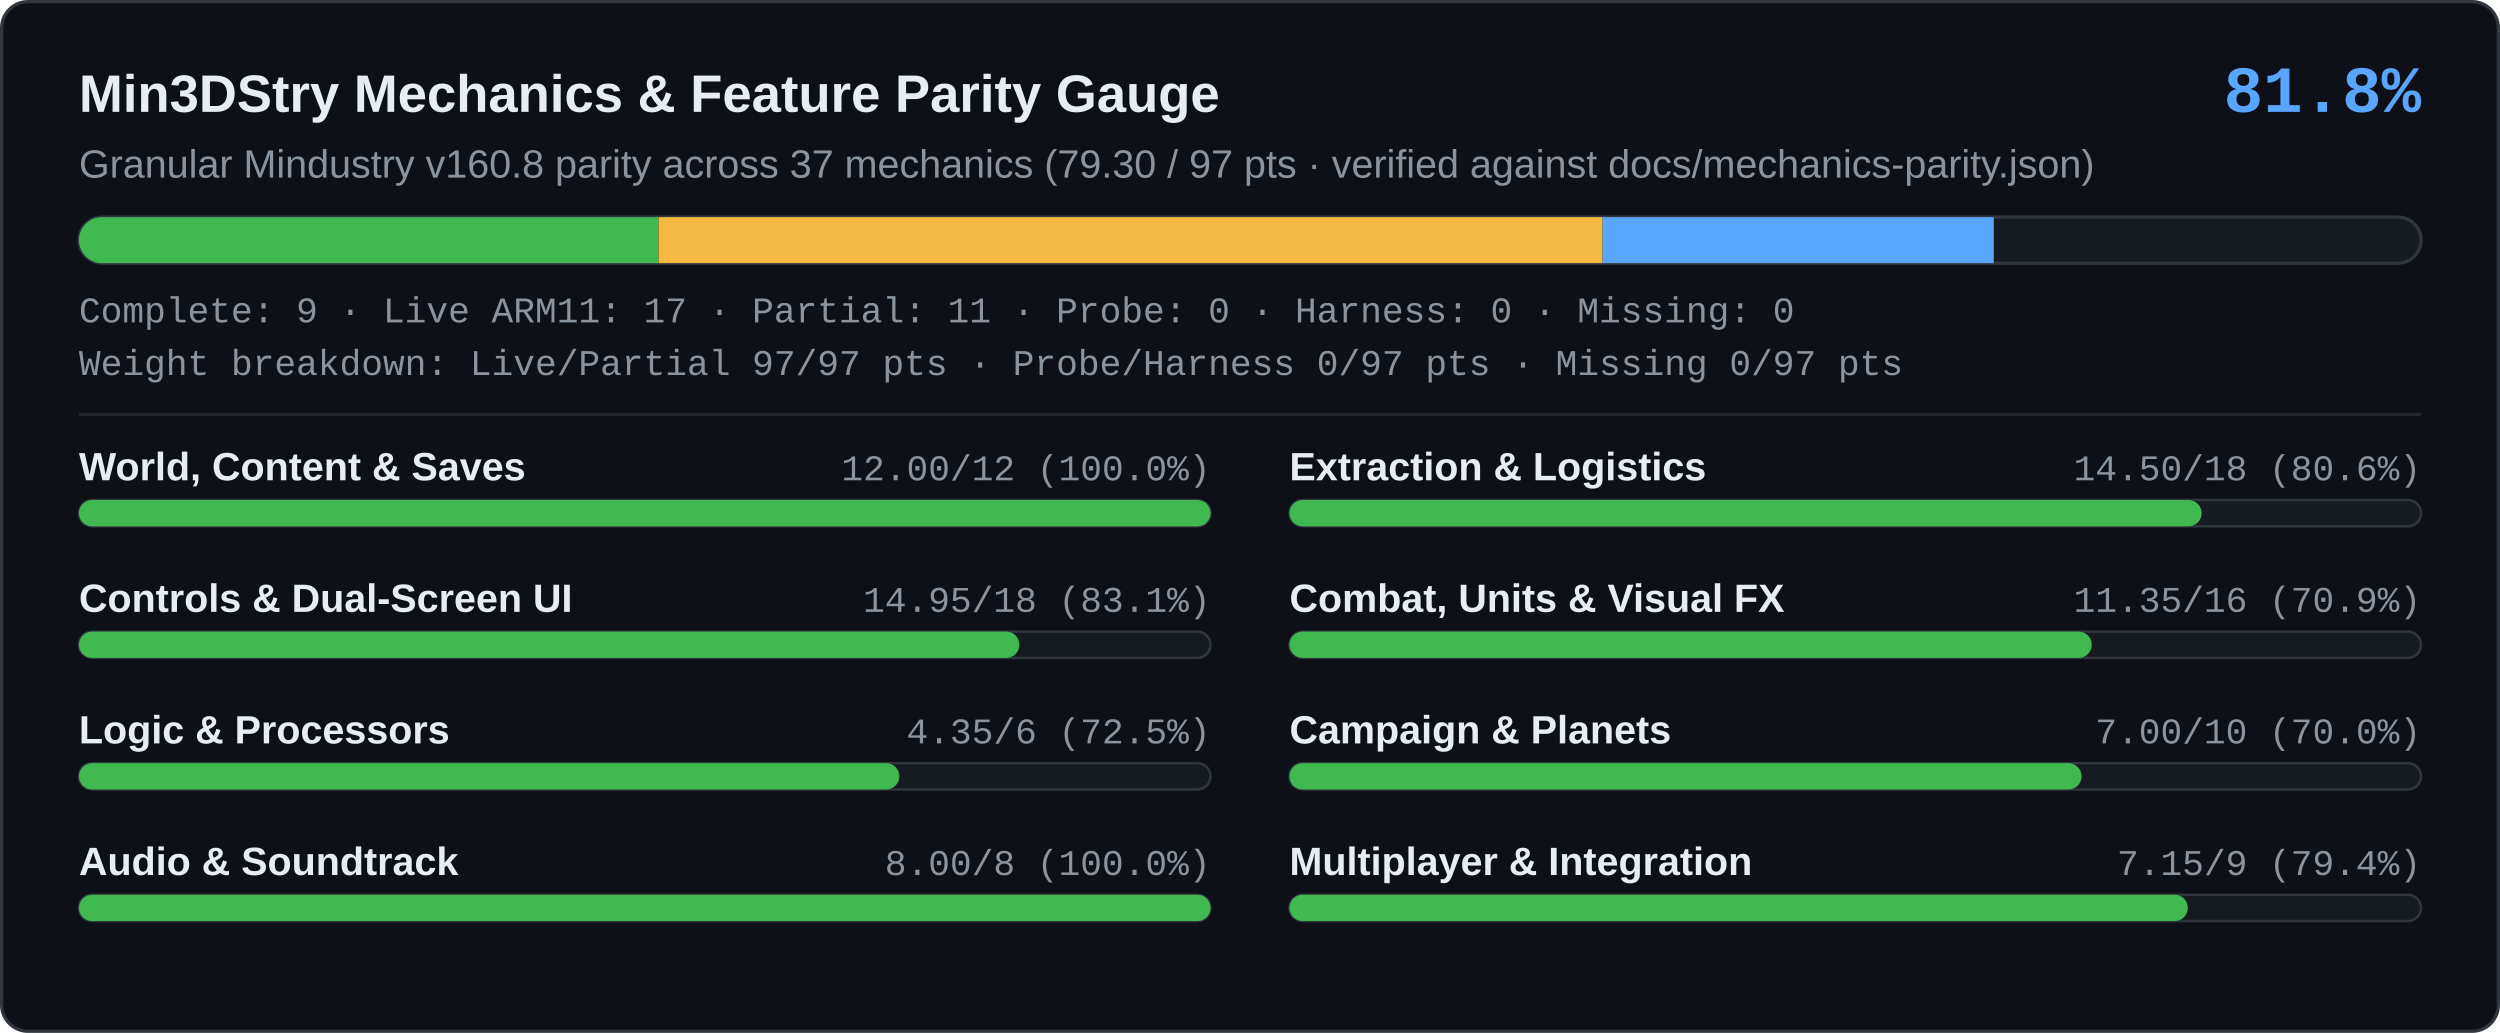
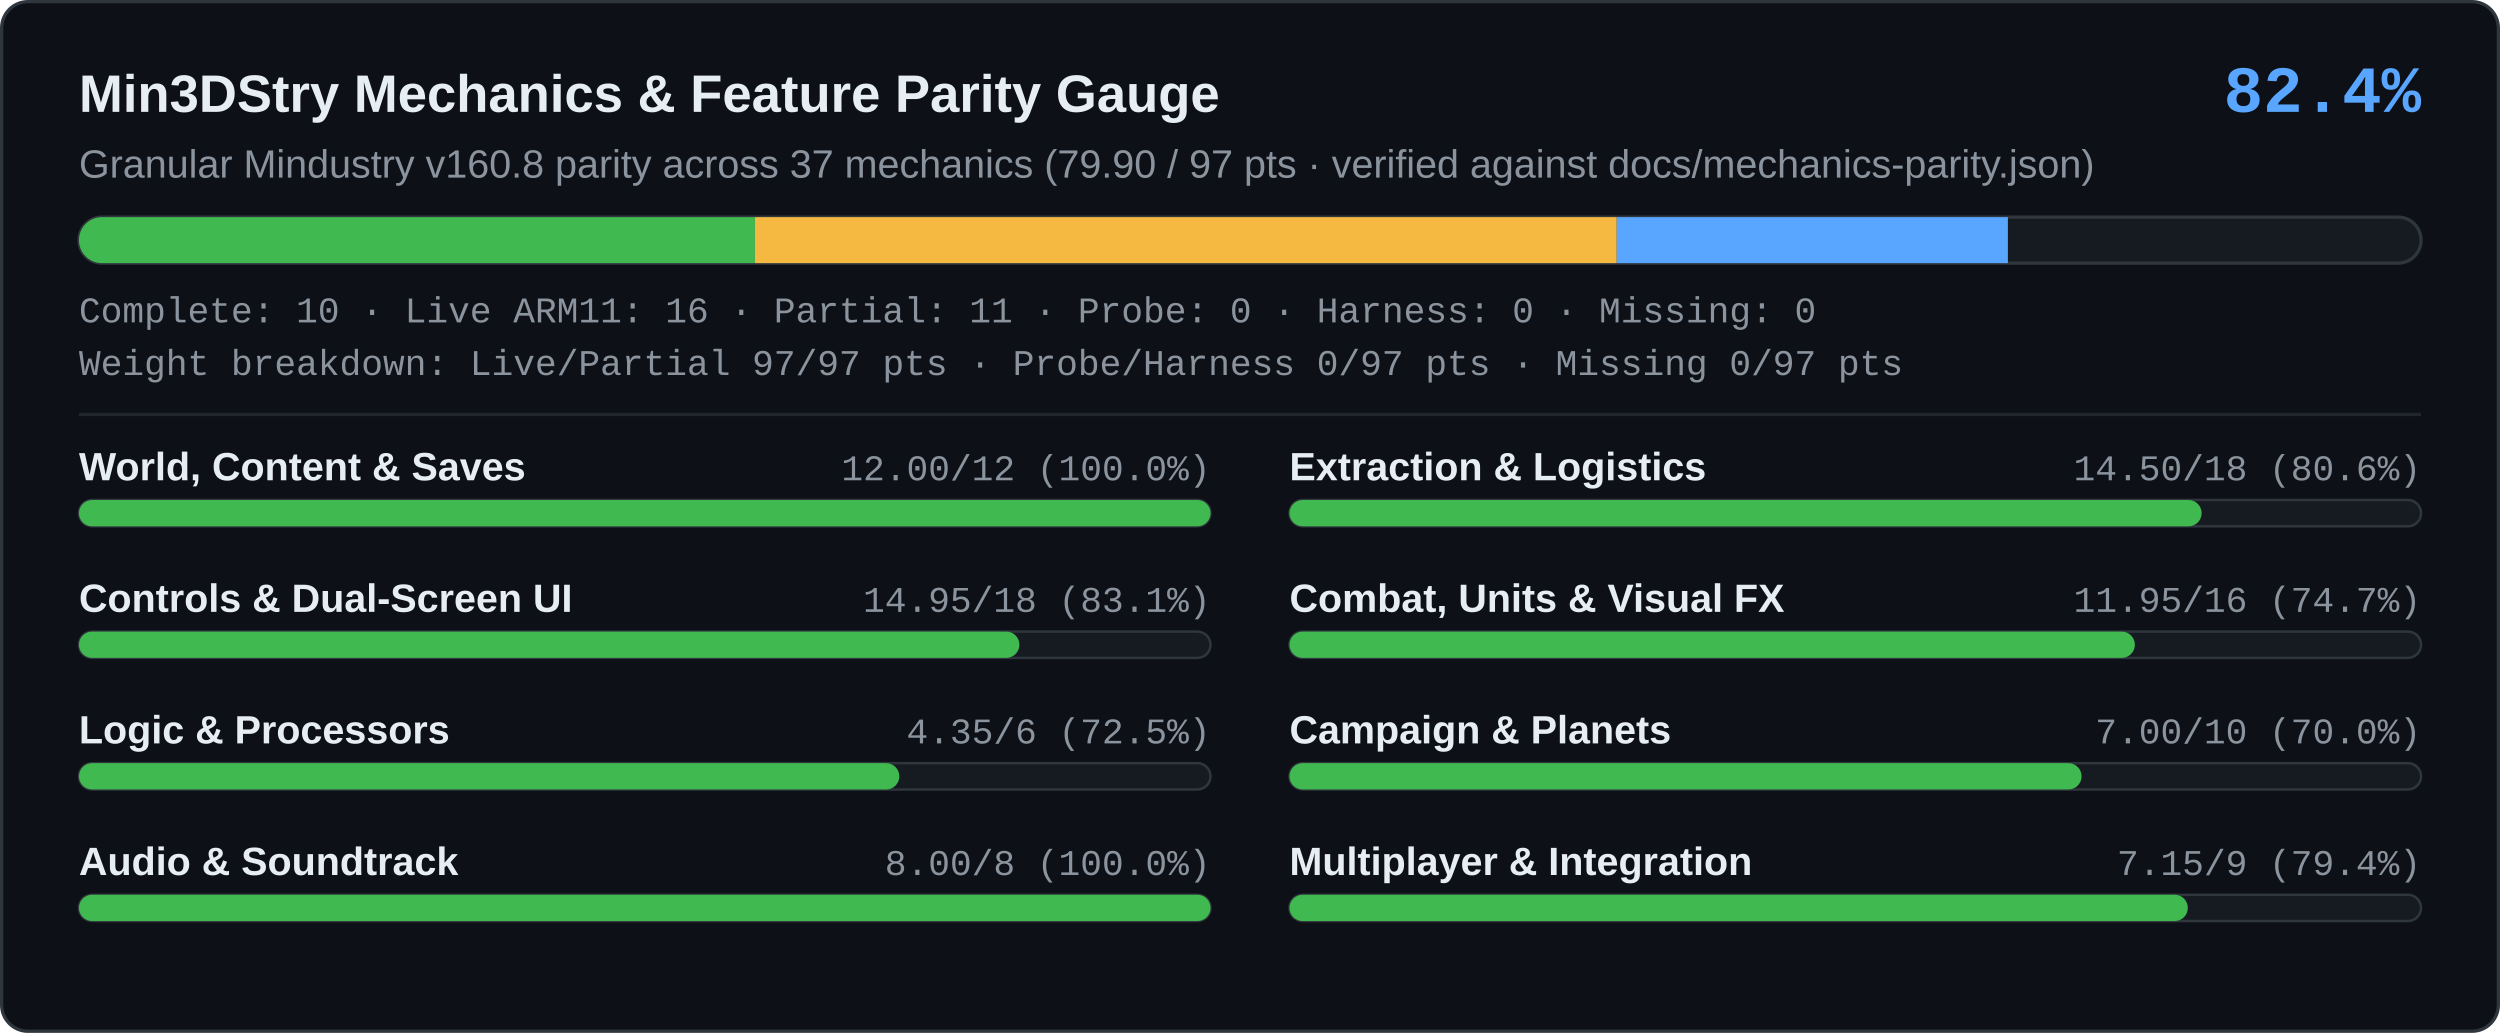
- <svg xmlns="http://www.w3.org/2000/svg" width="760" height="314" viewBox="0 0 760 314" role="img" aria-label="Min3DStry Mechanics &amp; Feature Parity 81.8%">
+ <svg xmlns="http://www.w3.org/2000/svg" width="760" height="314" viewBox="0 0 760 314" role="img" aria-label="Min3DStry Mechanics &amp; Feature Parity 82.4%">
  <defs>
    <clipPath id="mechBarClip">
      <rect x="24" y="66" width="712" height="14" rx="7" />
    </clipPath>
  </defs>
  <rect x="0.5" y="0.5" width="759" height="313" rx="8" fill="#0d1117" stroke="#30363d" />
  <text x="24" y="34" fill="#e6edf3" font-family="Segoe UI, Ubuntu, Arial, sans-serif" font-size="16" font-weight="700">Min3DStry Mechanics &amp; Feature Parity Gauge</text>
-   <text x="736" y="34" text-anchor="end" fill="#58a6ff" font-family="Consolas, Liberation Mono, monospace" font-size="20" font-weight="700">81.8%</text>
-   <text x="24" y="54" fill="#8b949e" font-family="Segoe UI, Ubuntu, Arial, sans-serif" font-size="12">Granular Mindustry v160.8 parity across 37 mechanics (79.30 / 97 pts · verified against docs/mechanics-parity.json)</text>
+   <text x="736" y="34" text-anchor="end" fill="#58a6ff" font-family="Consolas, Liberation Mono, monospace" font-size="20" font-weight="700">82.4%</text>
+   <text x="24" y="54" fill="#8b949e" font-family="Segoe UI, Ubuntu, Arial, sans-serif" font-size="12">Granular Mindustry v160.8 parity across 37 mechanics (79.90 / 97 pts · verified against docs/mechanics-parity.json)</text>
  <rect x="24" y="66" width="712" height="14" rx="7" fill="#161b22" stroke="#30363d" />
  <g clip-path="url(#mechBarClip)">
-     <rect x="24.0" y="66" width="176.2" height="14" fill="#3fb950" />
-     <rect x="200.2" y="66" width="287.0" height="14" fill="#f5b841" />
-     <rect x="487.2" y="66" width="118.9" height="14" fill="#58a6ff" />
+     <rect x="24.0" y="66" width="205.5" height="14" fill="#3fb950" />
+     <rect x="229.5" y="66" width="262.0" height="14" fill="#f5b841" />
+     <rect x="491.5" y="66" width="118.9" height="14" fill="#58a6ff" />
  </g>
-   <text x="24" y="98" fill="#8b949e" font-family="Consolas, Liberation Mono, monospace" font-size="11">Complete: 9  ·  Live ARM11: 17  ·  Partial: 11  ·  Probe: 0  ·  Harness: 0  ·  Missing: 0</text>
+   <text x="24" y="98" fill="#8b949e" font-family="Consolas, Liberation Mono, monospace" font-size="11">Complete: 10  ·  Live ARM11: 16  ·  Partial: 11  ·  Probe: 0  ·  Harness: 0  ·  Missing: 0</text>
  <text x="24" y="114" fill="#8b949e" font-family="Consolas, Liberation Mono, monospace" font-size="11">Weight breakdown:  Live/Partial 97/97 pts  ·  Probe/Harness 0/97 pts  ·  Missing 0/97 pts</text>
  <line x1="24" y1="126" x2="736" y2="126" stroke="#21262d" stroke-width="1" />
  <text x="24" y="146" fill="#e6edf3" font-family="Segoe UI, Ubuntu, Arial, sans-serif" font-size="12" font-weight="600">World, Content &amp; Saves</text>
  <text x="368" y="146" text-anchor="end" fill="#8b949e" font-family="Consolas, Liberation Mono, monospace" font-size="11">12.00/12 (100.0%)</text>
  <rect x="24" y="152" width="344" height="8" rx="4" fill="#161b22" stroke="#30363d" stroke-width="0.75" />
  <rect x="24" y="152" width="344.0" height="8" rx="4" fill="#3fb950" />
  <text x="392" y="146" fill="#e6edf3" font-family="Segoe UI, Ubuntu, Arial, sans-serif" font-size="12" font-weight="600">Extraction &amp; Logistics</text>
  <text x="736" y="146" text-anchor="end" fill="#8b949e" font-family="Consolas, Liberation Mono, monospace" font-size="11">14.50/18 (80.6%)</text>
  <rect x="392" y="152" width="344" height="8" rx="4" fill="#161b22" stroke="#30363d" stroke-width="0.75" />
  <rect x="392" y="152" width="277.3" height="8" rx="4" fill="#3fb950" />
  <text x="24" y="186" fill="#e6edf3" font-family="Segoe UI, Ubuntu, Arial, sans-serif" font-size="12" font-weight="600">Controls &amp; Dual-Screen UI</text>
  <text x="368" y="186" text-anchor="end" fill="#8b949e" font-family="Consolas, Liberation Mono, monospace" font-size="11">14.95/18 (83.1%)</text>
  <rect x="24" y="192" width="344" height="8" rx="4" fill="#161b22" stroke="#30363d" stroke-width="0.75" />
  <rect x="24" y="192" width="285.9" height="8" rx="4" fill="#3fb950" />
  <text x="392" y="186" fill="#e6edf3" font-family="Segoe UI, Ubuntu, Arial, sans-serif" font-size="12" font-weight="600">Combat, Units &amp; Visual FX</text>
-   <text x="736" y="186" text-anchor="end" fill="#8b949e" font-family="Consolas, Liberation Mono, monospace" font-size="11">11.35/16 (70.9%)</text>
+   <text x="736" y="186" text-anchor="end" fill="#8b949e" font-family="Consolas, Liberation Mono, monospace" font-size="11">11.95/16 (74.7%)</text>
  <rect x="392" y="192" width="344" height="8" rx="4" fill="#161b22" stroke="#30363d" stroke-width="0.75" />
-   <rect x="392" y="192" width="243.9" height="8" rx="4" fill="#3fb950" />
+   <rect x="392" y="192" width="257.0" height="8" rx="4" fill="#3fb950" />
  <text x="24" y="226" fill="#e6edf3" font-family="Segoe UI, Ubuntu, Arial, sans-serif" font-size="12" font-weight="600">Logic &amp; Processors</text>
  <text x="368" y="226" text-anchor="end" fill="#8b949e" font-family="Consolas, Liberation Mono, monospace" font-size="11">4.35/6 (72.5%)</text>
  <rect x="24" y="232" width="344" height="8" rx="4" fill="#161b22" stroke="#30363d" stroke-width="0.75" />
  <rect x="24" y="232" width="249.4" height="8" rx="4" fill="#3fb950" />
  <text x="392" y="226" fill="#e6edf3" font-family="Segoe UI, Ubuntu, Arial, sans-serif" font-size="12" font-weight="600">Campaign &amp; Planets</text>
  <text x="736" y="226" text-anchor="end" fill="#8b949e" font-family="Consolas, Liberation Mono, monospace" font-size="11">7.00/10 (70.0%)</text>
  <rect x="392" y="232" width="344" height="8" rx="4" fill="#161b22" stroke="#30363d" stroke-width="0.75" />
  <rect x="392" y="232" width="240.8" height="8" rx="4" fill="#3fb950" />
  <text x="24" y="266" fill="#e6edf3" font-family="Segoe UI, Ubuntu, Arial, sans-serif" font-size="12" font-weight="600">Audio &amp; Soundtrack</text>
  <text x="368" y="266" text-anchor="end" fill="#8b949e" font-family="Consolas, Liberation Mono, monospace" font-size="11">8.00/8 (100.0%)</text>
  <rect x="24" y="272" width="344" height="8" rx="4" fill="#161b22" stroke="#30363d" stroke-width="0.75" />
  <rect x="24" y="272" width="344.0" height="8" rx="4" fill="#3fb950" />
  <text x="392" y="266" fill="#e6edf3" font-family="Segoe UI, Ubuntu, Arial, sans-serif" font-size="12" font-weight="600">Multiplayer &amp; Integration</text>
  <text x="736" y="266" text-anchor="end" fill="#8b949e" font-family="Consolas, Liberation Mono, monospace" font-size="11">7.15/9 (79.4%)</text>
  <rect x="392" y="272" width="344" height="8" rx="4" fill="#161b22" stroke="#30363d" stroke-width="0.75" />
  <rect x="392" y="272" width="273.1" height="8" rx="4" fill="#3fb950" />
</svg>
